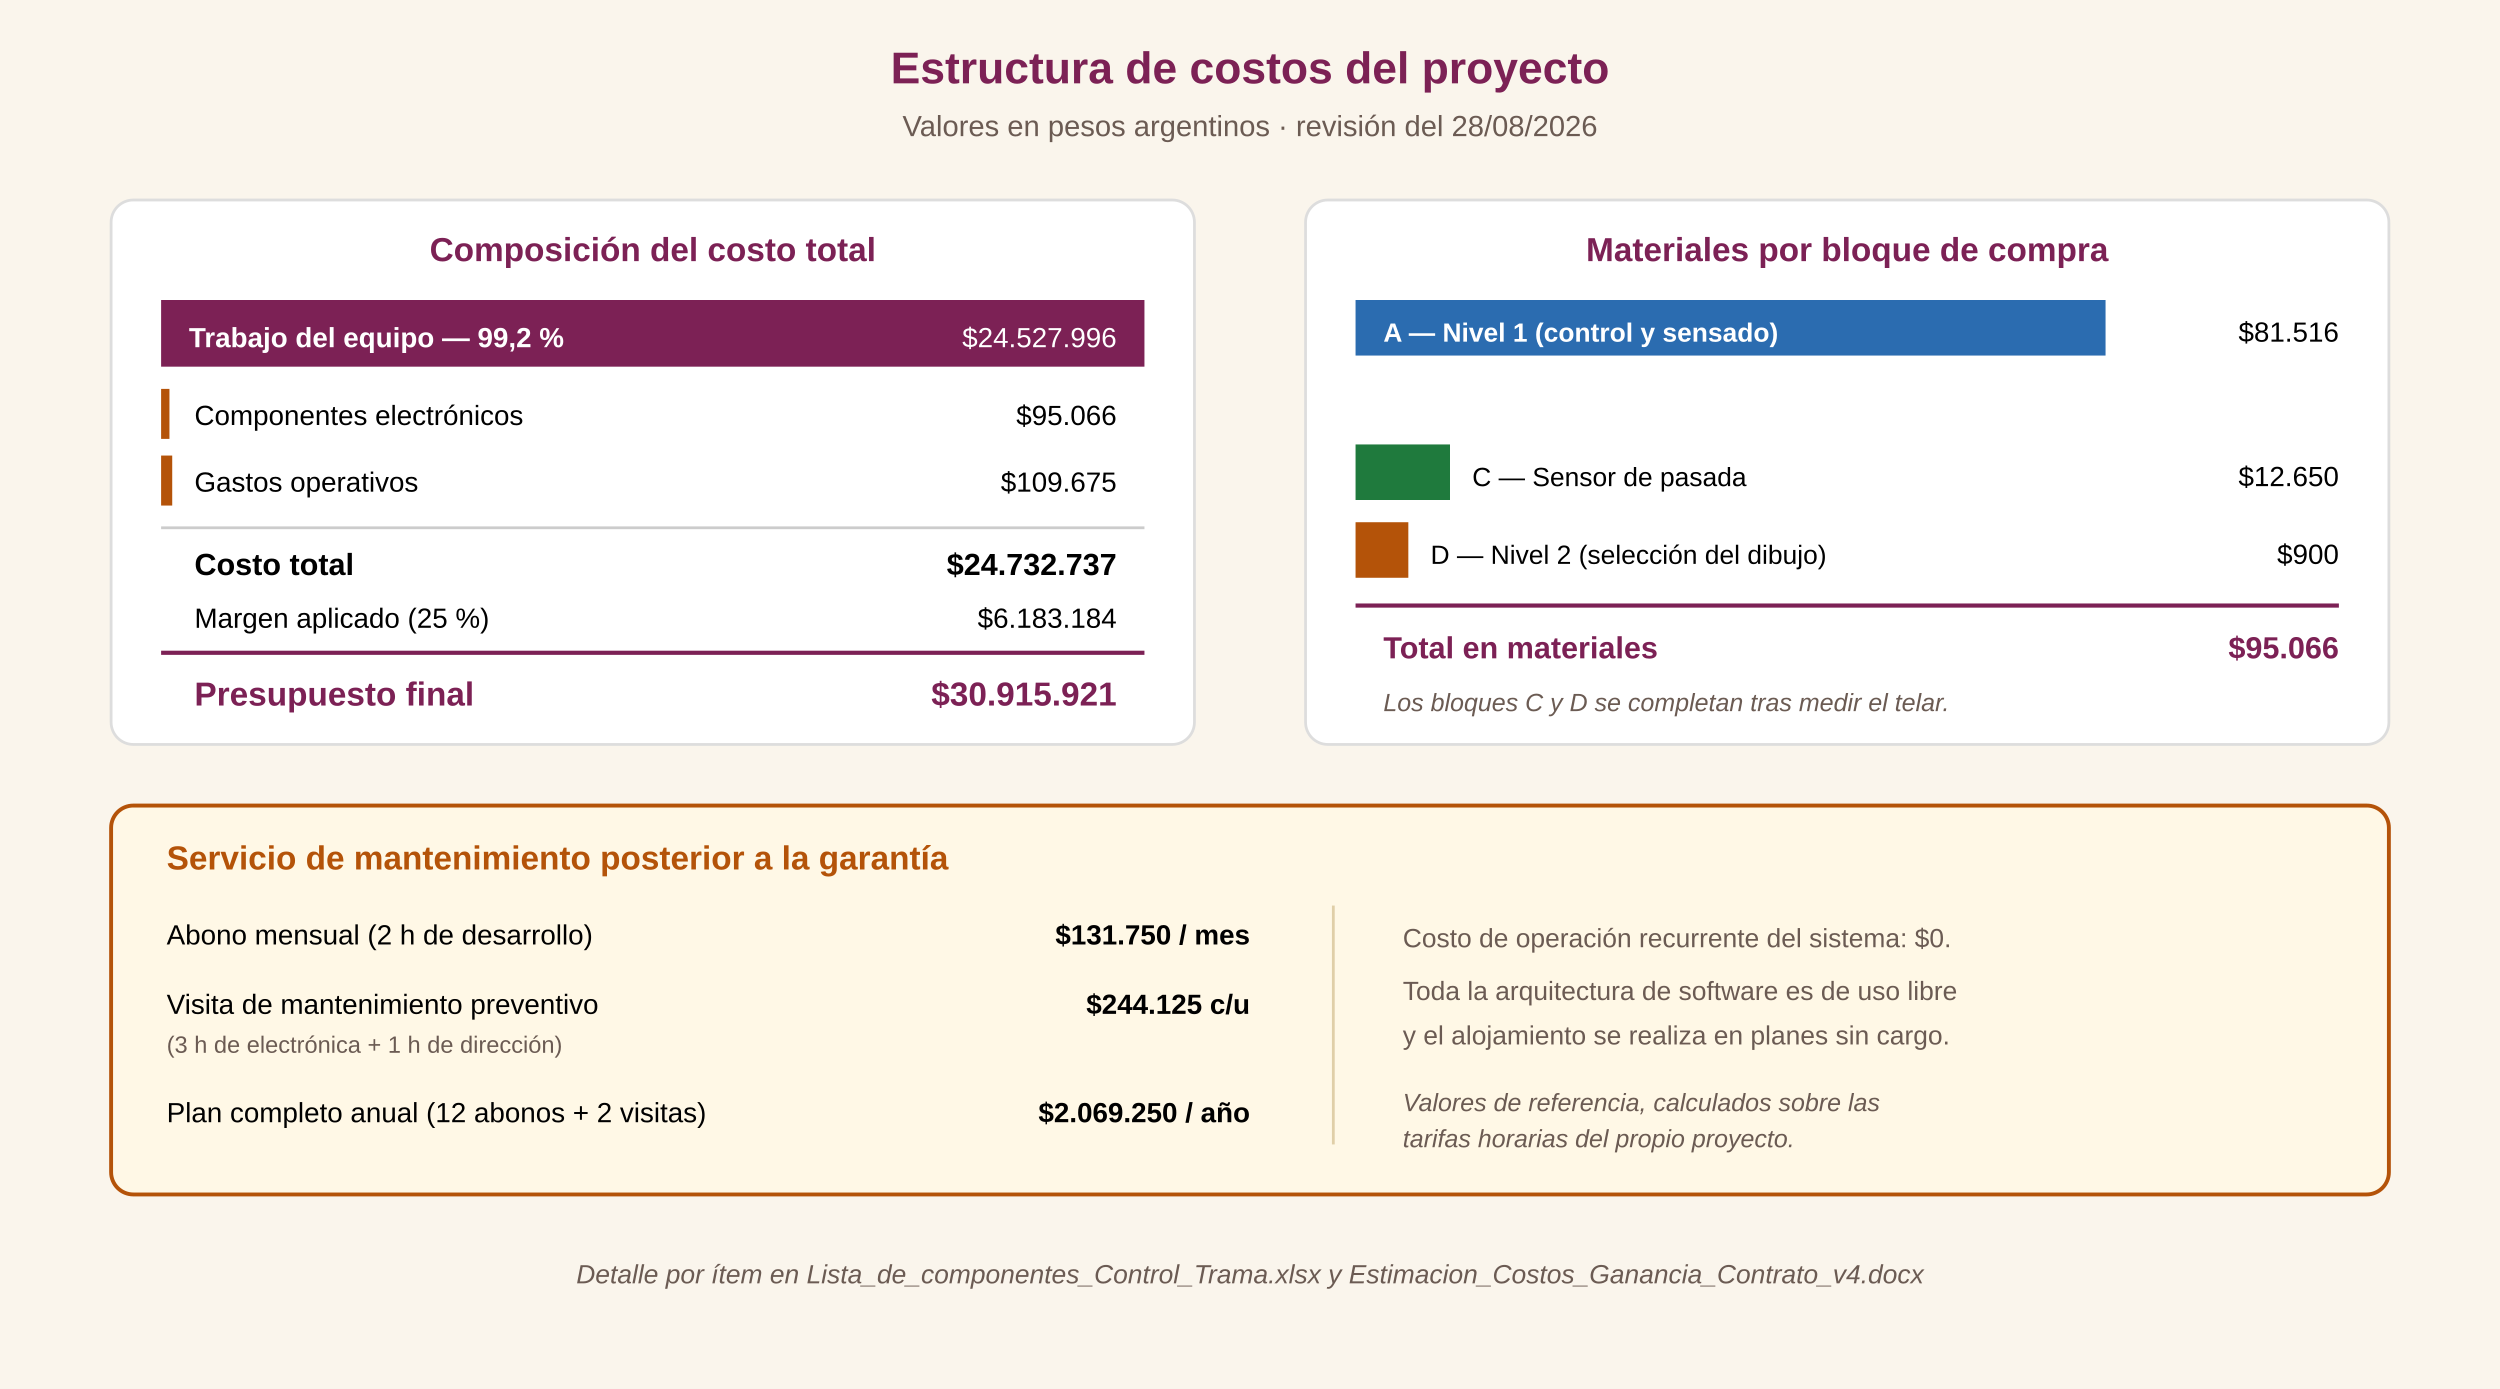
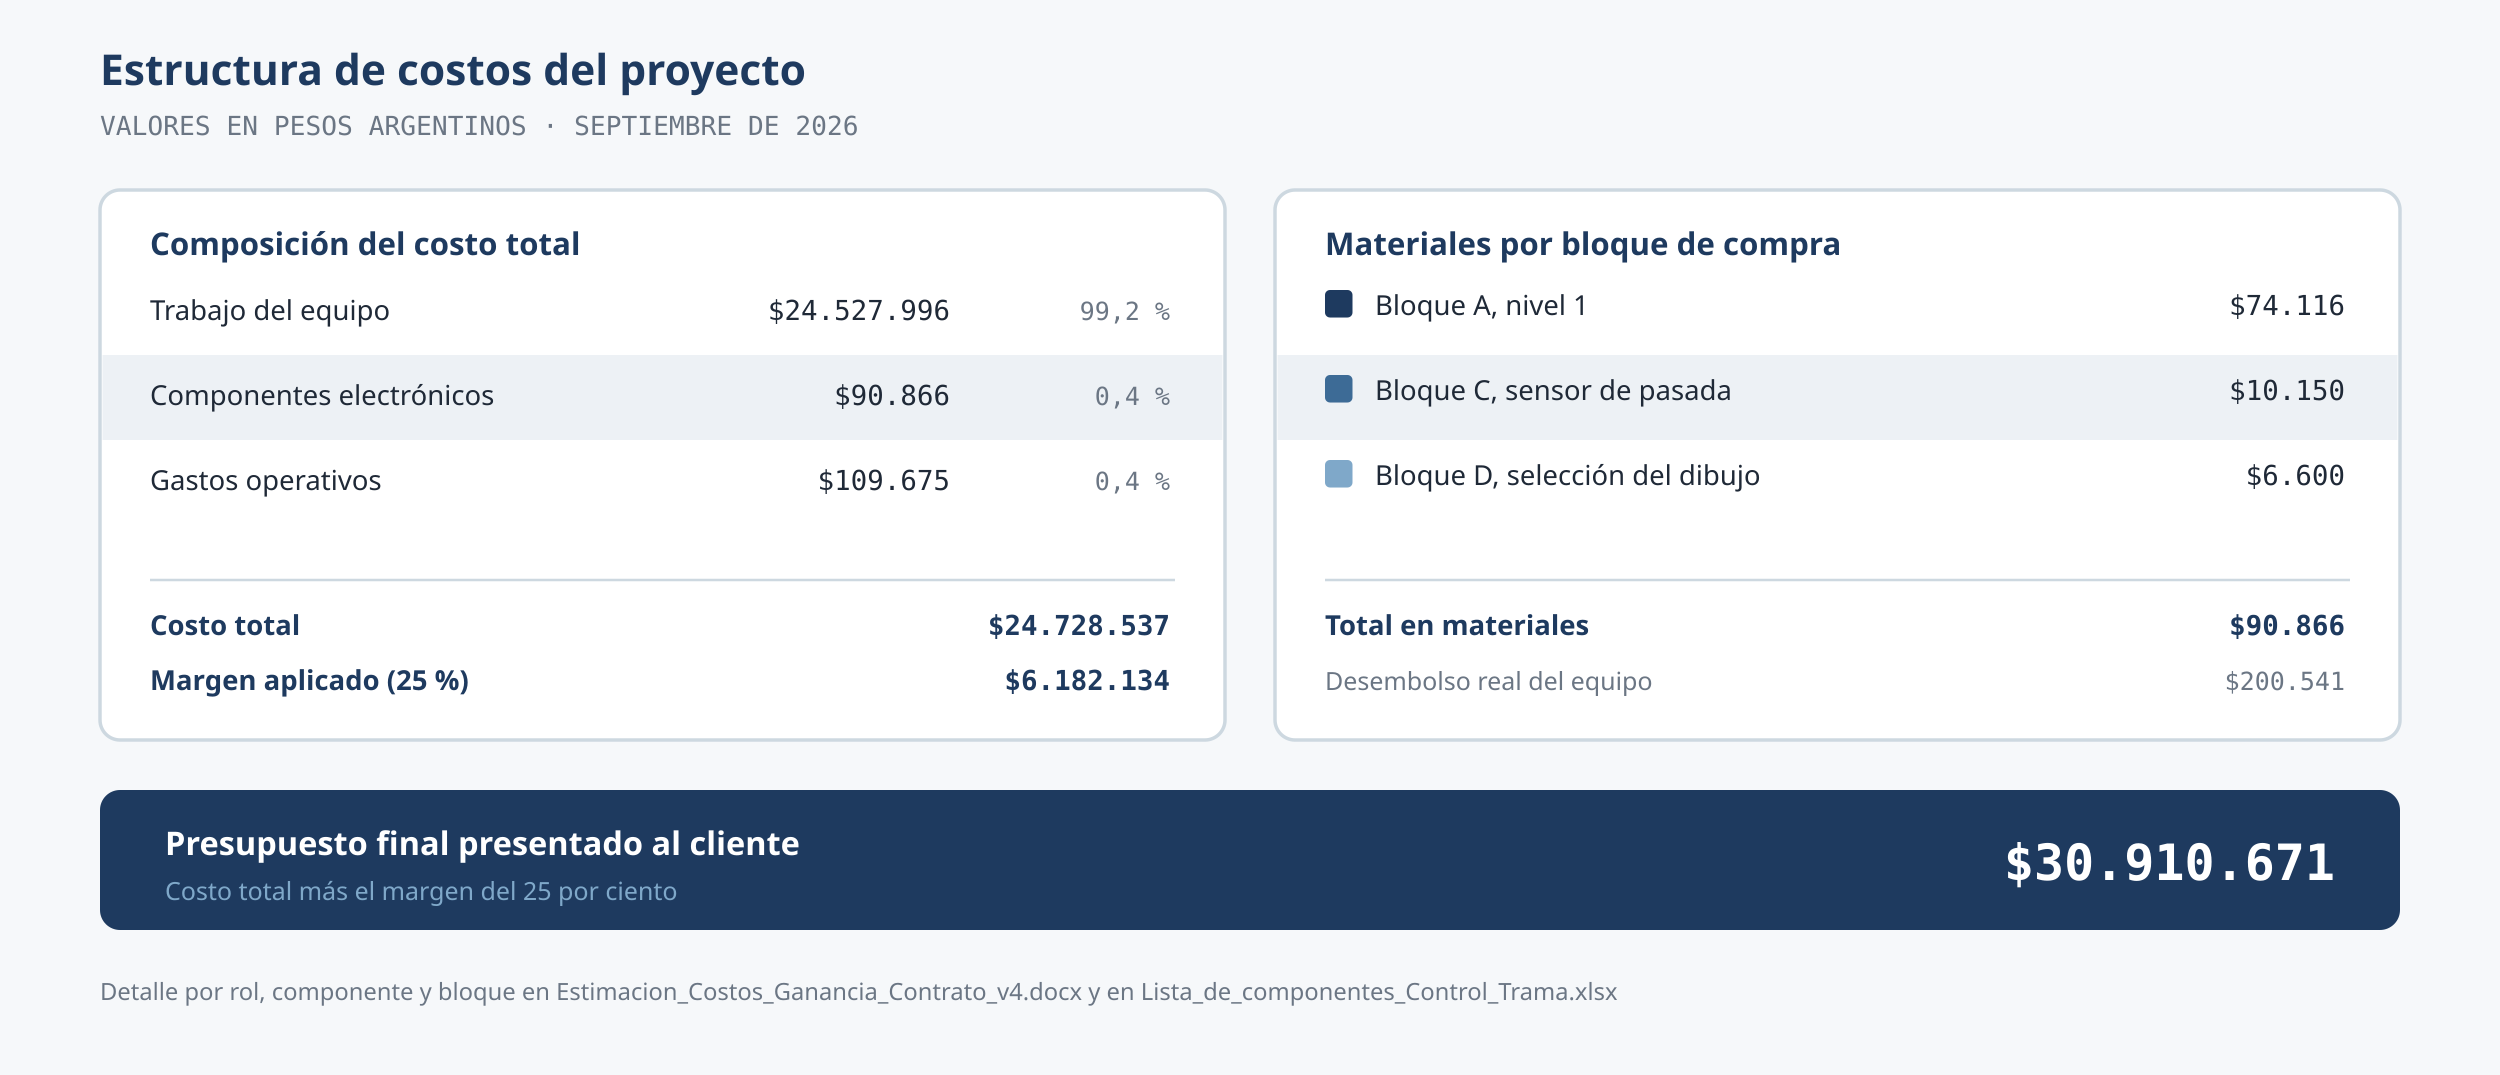
- <svg xmlns="http://www.w3.org/2000/svg" viewBox="0 0 900 500" font-family="Arial, Helvetica, sans-serif">
-   <rect width="900" height="500" fill="#faf5ec" />
-   <text x="450" y="30" text-anchor="middle" font-size="16" font-weight="bold" fill="#7c2155">Estructura de costos del proyecto</text>
-   <text x="450" y="49" text-anchor="middle" font-size="10.5" fill="#6b5b53">Valores en pesos argentinos · revisión del 28/08/2026</text>
-   <rect x="40" y="72" width="390" height="196" rx="8" fill="#fff" stroke="#ddd" />
-   <text x="235" y="94" text-anchor="middle" font-size="12" font-weight="bold" fill="#7c2155">Composición del costo total</text>
-   <rect x="58" y="108" width="354" height="24" fill="#7c2155" />
-   <text x="68" y="125" font-size="10" fill="#fff" font-weight="bold">Trabajo del equipo — 99,2 %</text>
-   <text x="402" y="125" text-anchor="end" font-size="10" fill="#fff">$24.527.996</text>
-   <rect x="58" y="140" width="3" height="18" fill="#b45309" />
-   <text x="70" y="153" font-size="10">Componentes electrónicos</text>
-   <text x="402" y="153" text-anchor="end" font-size="10">$95.066</text>
-   <rect x="58" y="164" width="4" height="18" fill="#b45309" />
-   <text x="70" y="177" font-size="10">Gastos operativos</text>
-   <text x="402" y="177" text-anchor="end" font-size="10">$109.675</text>
-   <line x1="58" y1="190" x2="412" y2="190" stroke="#ccc" />
-   <text x="70" y="207" font-size="11" font-weight="bold">Costo total</text>
-   <text x="402" y="207" text-anchor="end" font-size="11" font-weight="bold">$24.732.737</text>
-   <text x="70" y="226" font-size="10">Margen aplicado (25 %)</text>
-   <text x="402" y="226" text-anchor="end" font-size="10">$6.183.184</text>
-   <line x1="58" y1="235" x2="412" y2="235" stroke="#7c2155" stroke-width="1.5" />
-   <text x="70" y="254" font-size="12" font-weight="bold" fill="#7c2155">Presupuesto final</text>
-   <text x="402" y="254" text-anchor="end" font-size="12" font-weight="bold" fill="#7c2155">$30.915.921</text>
-   <rect x="470" y="72" width="390" height="196" rx="8" fill="#fff" stroke="#ddd" />
-   <text x="665" y="94" text-anchor="middle" font-size="12" font-weight="bold" fill="#7c2155">Materiales por bloque de compra</text>
-   <rect x="488" y="108" width="270" height="20" fill="#2B6CB0" />
-   <text x="498" y="123" font-size="9.5" fill="#fff" font-weight="bold">A — Nivel 1 (control y sensado)</text>
-   <text x="842" y="123" text-anchor="end" font-size="10">$81.516</text>
-   <rect x="488" y="160" width="34" height="20" fill="#1f7a3d" />
-   <text x="530" y="175" font-size="9.5">C — Sensor de pasada</text>
-   <text x="842" y="175" text-anchor="end" font-size="10">$12.650</text>
-   <rect x="488" y="188" width="19" height="20" fill="#b45309" />
-   <text x="515" y="203" font-size="9.5">D — Nivel 2 (selección del dibujo)</text>
-   <text x="842" y="203" text-anchor="end" font-size="10">$900</text>
-   <line x1="488" y1="218" x2="842" y2="218" stroke="#7c2155" stroke-width="1.5" />
-   <text x="498" y="237" font-size="11" font-weight="bold" fill="#7c2155">Total en materiales</text>
-   <text x="842" y="237" text-anchor="end" font-size="11" font-weight="bold" fill="#7c2155">$95.066</text>
-   <text x="498" y="256" font-size="9" font-style="italic" fill="#6b5b53">Los bloques C y D se completan tras medir el telar.</text>
-   <rect x="40" y="290" width="820" height="140" rx="8" fill="#fff8e6" stroke="#b45309" stroke-width="1.4" />
-   <text x="60" y="313" font-size="12" font-weight="bold" fill="#b45309">Servicio de mantenimiento posterior a la garantía</text>
-   <text x="60" y="340" font-size="10">Abono mensual (2 h de desarrollo)</text>
-   <text x="450" y="340" text-anchor="end" font-size="10" font-weight="bold">$131.750 / mes</text>
-   <text x="60" y="365" font-size="10">Visita de mantenimiento preventivo</text>
-   <text x="60" y="379" font-size="8.5" fill="#6b5b53">(3 h de electrónica + 1 h de dirección)</text>
-   <text x="450" y="365" text-anchor="end" font-size="10" font-weight="bold">$244.125 c/u</text>
-   <text x="60" y="404" font-size="10">Plan completo anual (12 abonos + 2 visitas)</text>
-   <text x="450" y="404" text-anchor="end" font-size="10" font-weight="bold">$2.069.250 / año</text>
-   <line x1="480" y1="326" x2="480" y2="412" stroke="#e0cfa8" stroke-width="1" />
-   <text x="505" y="341" font-size="9.5" fill="#6b5b53">Costo de operación recurrente del sistema: $0.</text>
-   <text x="505" y="360" font-size="9.5" fill="#6b5b53">Toda la arquitectura de software es de uso libre</text>
-   <text x="505" y="376" font-size="9.5" fill="#6b5b53">y el alojamiento se realiza en planes sin cargo.</text>
-   <text x="505" y="400" font-size="9" font-style="italic" fill="#6b5b53">Valores de referencia, calculados sobre las</text>
-   <text x="505" y="413" font-size="9" font-style="italic" fill="#6b5b53">tarifas horarias del propio proyecto.</text>
-   <text x="450" y="462" text-anchor="middle" font-size="9.5" font-style="italic" fill="#6b5b53">Detalle por ítem en Lista_de_componentes_Control_Trama.xlsx y Estimacion_Costos_Ganancia_Contrato_v4.docx</text>
+ <svg xmlns="http://www.w3.org/2000/svg" viewBox="0 0 1000 430" font-family="IBM Plex Sans, system-ui, sans-serif">
+   <rect width="1000" height="430" fill="#F6F8FA" />
+   <text x="40" y="34" font-size="17" font-weight="600" fill="#1E3A5F" font-family="Questrial, sans-serif">Estructura de costos del proyecto</text>
+   <text x="40" y="54" font-size="10.5" fill="#6B7684" font-family="IBM Plex Mono, ui-monospace, monospace">VALORES EN PESOS ARGENTINOS · SEPTIEMBRE DE 2026</text>
+   <rect x="40" y="76" width="450" height="220" rx="8" fill="#FFFFFF" stroke="#CDD8E0" stroke-width="1.4" />
+   <text x="60" y="102" font-size="12.5" font-weight="600" fill="#1E3A5F" font-family="Questrial, sans-serif">Composición del costo total</text>
+   <text x="60" y="128" font-size="11" fill="#1F2937">Trabajo del equipo</text>
+   <text x="380" y="128" font-size="11" fill="#1F2937" text-anchor="end" font-family="IBM Plex Mono, ui-monospace, monospace">$24.527.996</text>
+   <text x="468" y="128" font-size="10" fill="#6B7684" text-anchor="end" font-family="IBM Plex Mono, ui-monospace, monospace">99,2 %</text>
+   <rect x="41" y="142" width="448" height="34" fill="#EDF1F5" />
+   <text x="60" y="162" font-size="11" fill="#1F2937">Componentes electrónicos</text>
+   <text x="380" y="162" font-size="11" fill="#1F2937" text-anchor="end" font-family="IBM Plex Mono, ui-monospace, monospace">$90.866</text>
+   <text x="468" y="162" font-size="10" fill="#6B7684" text-anchor="end" font-family="IBM Plex Mono, ui-monospace, monospace">0,4 %</text>
+   <text x="60" y="196" font-size="11" fill="#1F2937">Gastos operativos</text>
+   <text x="380" y="196" font-size="11" fill="#1F2937" text-anchor="end" font-family="IBM Plex Mono, ui-monospace, monospace">$109.675</text>
+   <text x="468" y="196" font-size="10" fill="#6B7684" text-anchor="end" font-family="IBM Plex Mono, ui-monospace, monospace">0,4 %</text>
+   <line x1="60" y1="232" x2="470" y2="232" stroke="#CDD8E0" />
+   <text x="60" y="254" font-size="11" font-weight="600" fill="#1E3A5F">Costo total</text>
+   <text x="468" y="254" font-size="11" font-weight="600" fill="#1E3A5F" text-anchor="end" font-family="IBM Plex Mono, ui-monospace, monospace">$24.728.537</text>
+   <text x="60" y="276" font-size="11" font-weight="600" fill="#1E3A5F">Margen aplicado (25 %)</text>
+   <text x="468" y="276" font-size="11" font-weight="600" fill="#1E3A5F" text-anchor="end" font-family="IBM Plex Mono, ui-monospace, monospace">$6.182.134</text>
+   <rect x="510" y="76" width="450" height="220" rx="8" fill="#FFFFFF" stroke="#CDD8E0" stroke-width="1.4" />
+   <text x="530" y="102" font-size="12.5" font-weight="600" fill="#1E3A5F" font-family="Questrial, sans-serif">Materiales por bloque de compra</text>
+   <rect x="530" y="116" width="11" height="11" rx="2" fill="#1E3A5F" />
+   <text x="550" y="126" font-size="11" fill="#1F2937">Bloque A, nivel 1</text>
+   <text x="938" y="126" font-size="11" fill="#1F2937" text-anchor="end" font-family="IBM Plex Mono, ui-monospace, monospace">$74.116</text>
+   <rect x="511" y="142" width="448" height="34" fill="#EDF1F5" />
+   <rect x="530" y="150" width="11" height="11" rx="2" fill="#3D6B96" />
+   <text x="550" y="160" font-size="11" fill="#1F2937">Bloque C, sensor de pasada</text>
+   <text x="938" y="160" font-size="11" fill="#1F2937" text-anchor="end" font-family="IBM Plex Mono, ui-monospace, monospace">$10.150</text>
+   <rect x="530" y="184" width="11" height="11" rx="2" fill="#7FA8C9" />
+   <text x="550" y="194" font-size="11" fill="#1F2937">Bloque D, selección del dibujo</text>
+   <text x="938" y="194" font-size="11" fill="#1F2937" text-anchor="end" font-family="IBM Plex Mono, ui-monospace, monospace">$6.600</text>
+   <line x1="530" y1="232" x2="940" y2="232" stroke="#CDD8E0" />
+   <text x="530" y="254" font-size="11" font-weight="600" fill="#1E3A5F">Total en materiales</text>
+   <text x="938" y="254" font-size="11" font-weight="600" fill="#1E3A5F" text-anchor="end" font-family="IBM Plex Mono, ui-monospace, monospace">$90.866</text>
+   <text x="530" y="276" font-size="10" fill="#6B7684">Desembolso real del equipo</text>
+   <text x="938" y="276" font-size="10" fill="#6B7684" text-anchor="end" font-family="IBM Plex Mono, ui-monospace, monospace">$200.541</text>
+   <rect x="40" y="316" width="920" height="56" rx="8" fill="#1E3A5F" />
+   <text x="66" y="342" font-size="13" font-weight="600" fill="#FFFFFF" font-family="Questrial, sans-serif">Presupuesto final presentado al cliente</text>
+   <text x="66" y="360" font-size="10" fill="#7FA8C9">Costo total más el margen del 25 por ciento</text>
+   <text x="934" y="352" font-size="20" font-weight="600" fill="#FFFFFF" text-anchor="end" font-family="IBM Plex Mono, ui-monospace, monospace">$30.910.671</text>
+   <text x="40" y="400" font-size="9.5" fill="#6B7684">Detalle por rol, componente y bloque en Estimacion_Costos_Ganancia_Contrato_v4.docx y en Lista_de_componentes_Control_Trama.xlsx</text>
</svg>
